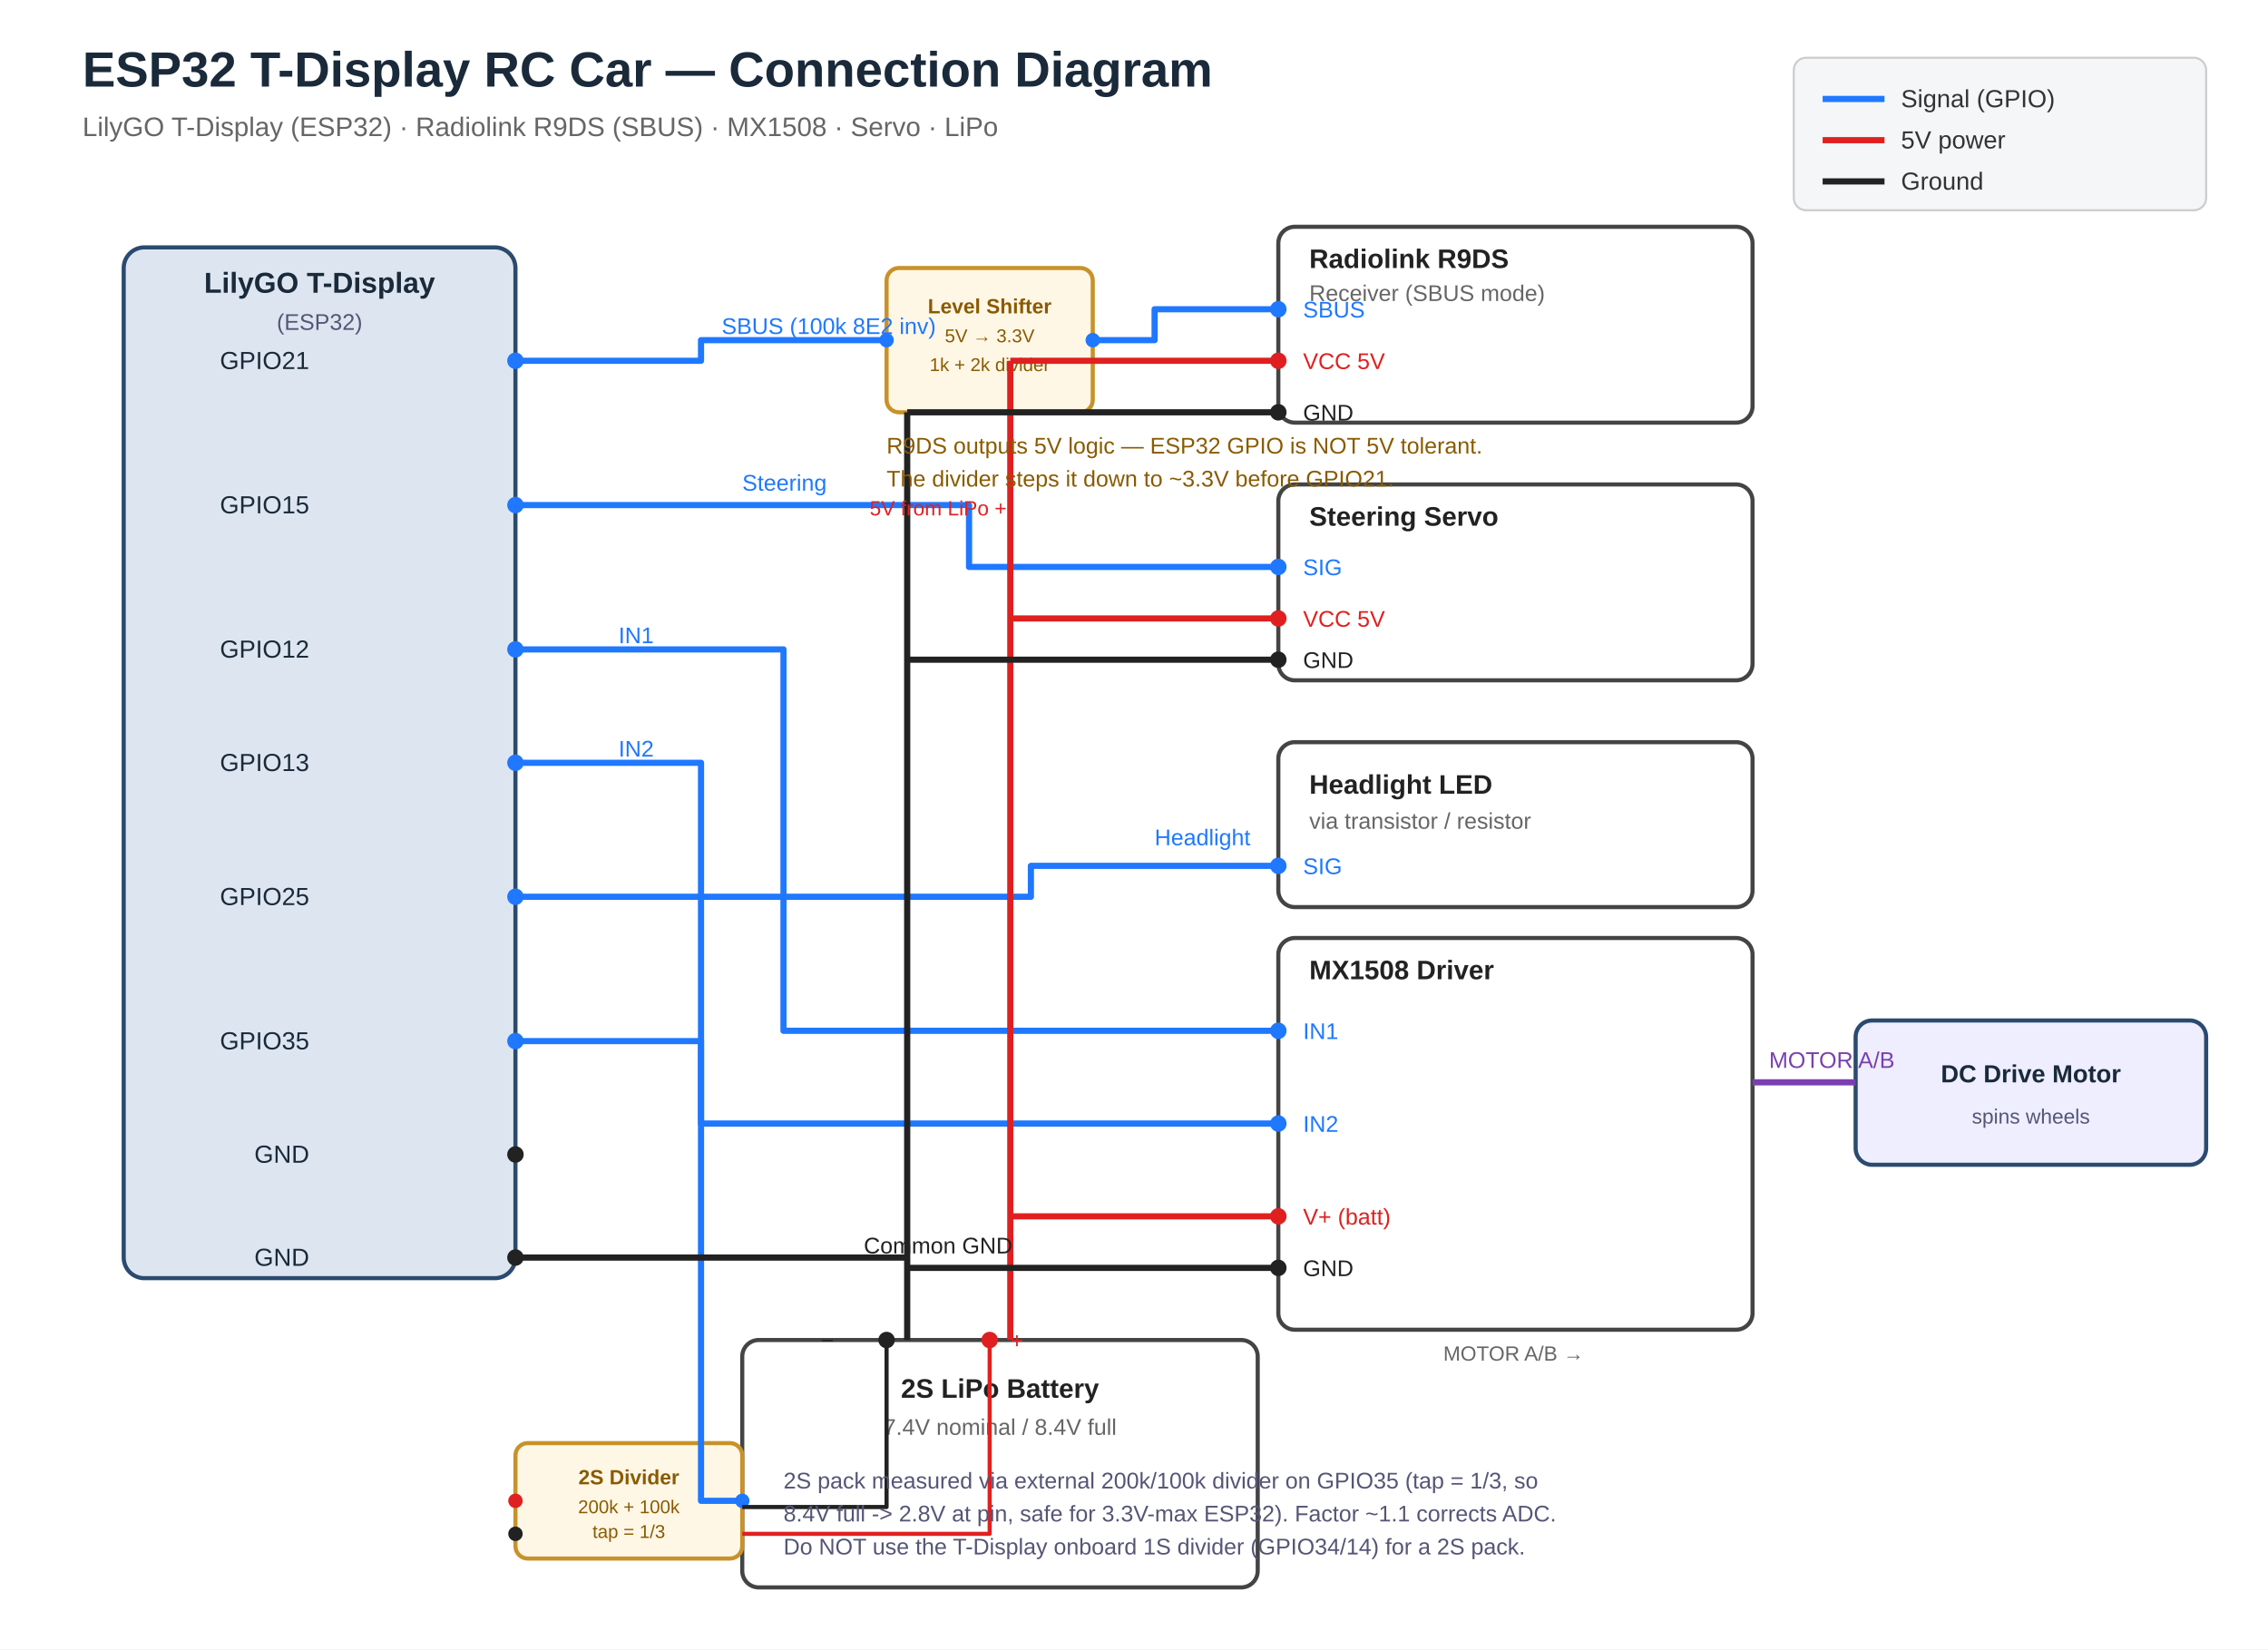
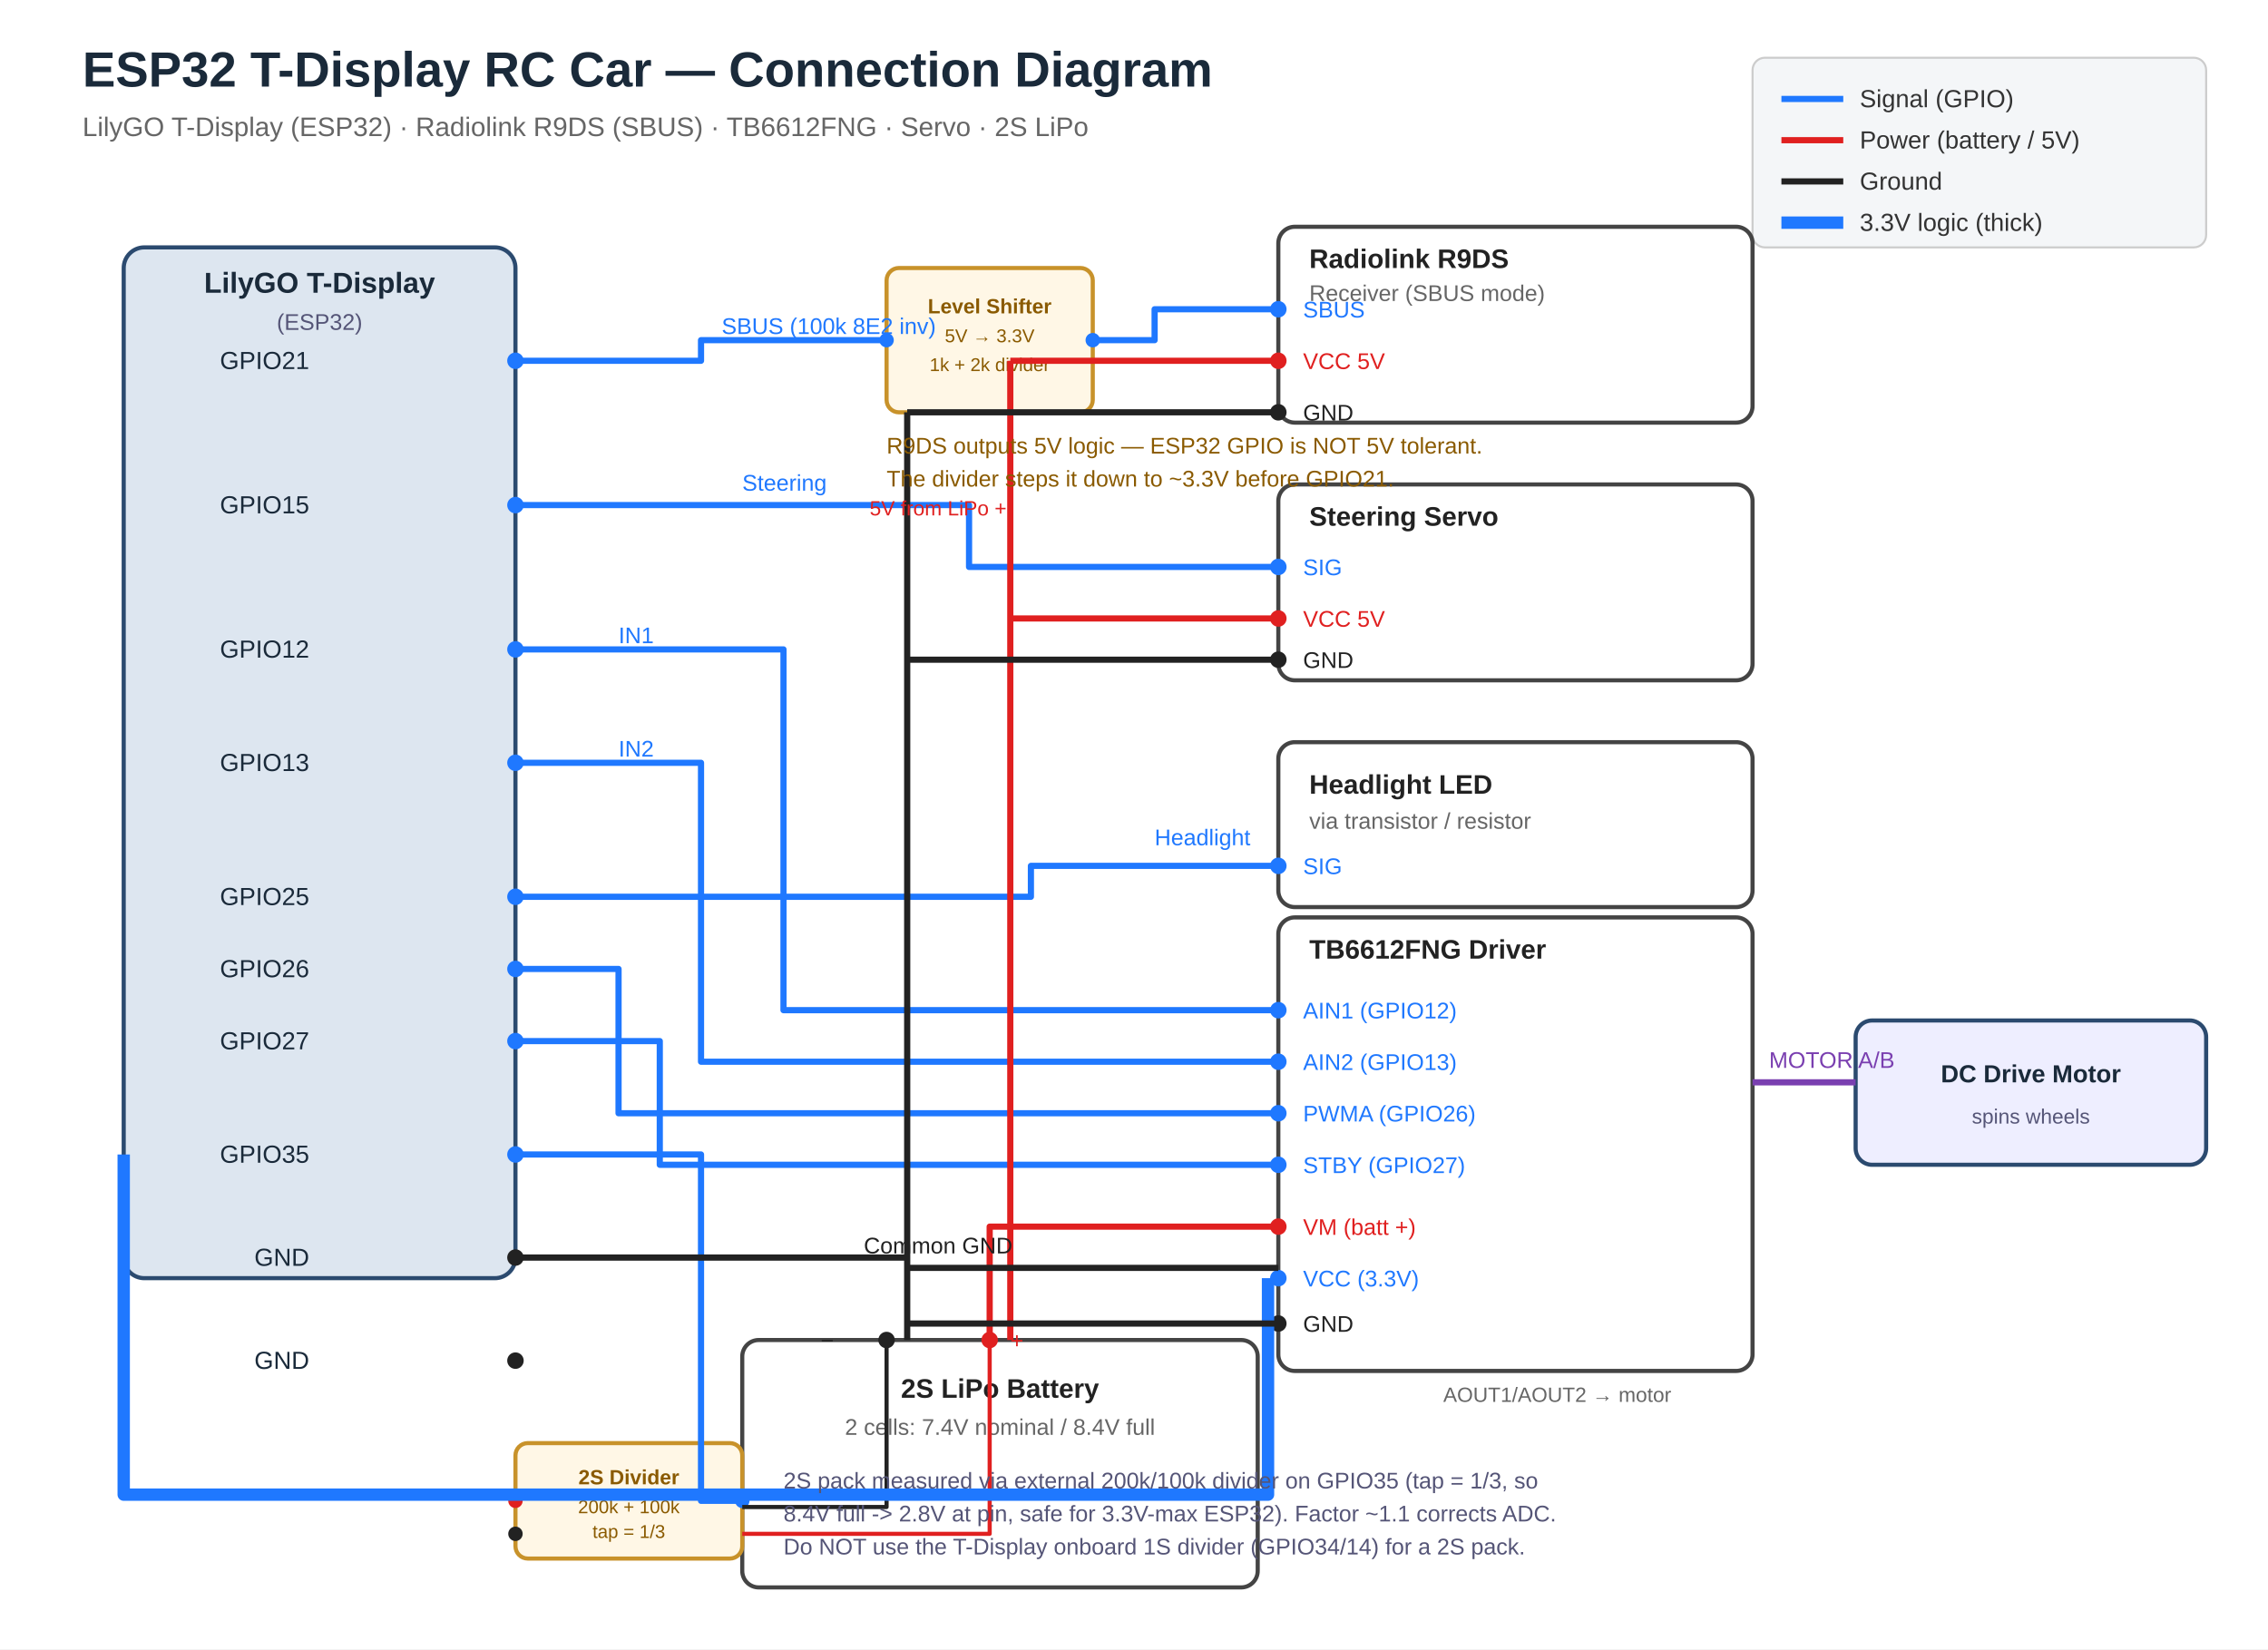
<svg xmlns="http://www.w3.org/2000/svg" viewBox="0 0 1100 800" font-family="'Segoe UI', Arial, sans-serif">
  <rect x="0" y="0" width="1100" height="800" fill="#ffffff" />
  <text x="40" y="42" font-size="24" font-weight="bold" fill="#1a2a3a">ESP32 T-Display RC Car — Connection Diagram</text>
-   <text x="40" y="66" font-size="13" fill="#666">LilyGO T-Display (ESP32) · Radiolink R9DS (SBUS) · MX1508 · Servo · LiPo</text>
+   <text x="40" y="66" font-size="13" fill="#666">LilyGO T-Display (ESP32) · Radiolink R9DS (SBUS) · TB6612FNG · Servo · 2S LiPo</text>
  <g font-size="12" fill="#333">
-     <rect x="870" y="28" width="200" height="74" rx="6" fill="#f4f6f8" stroke="#ccc" />
-     <line x1="884" y1="48" x2="914" y2="48" stroke="#1f78ff" stroke-width="3" />
-     <text x="922" y="52">Signal (GPIO)</text>
-     <line x1="884" y1="68" x2="914" y2="68" stroke="#e02020" stroke-width="3" />
-     <text x="922" y="72">5V power</text>
-     <line x1="884" y1="88" x2="914" y2="88" stroke="#222" stroke-width="3" />
-     <text x="922" y="92">Ground</text>
+     <rect x="850" y="28" width="220" height="92" rx="6" fill="#f4f6f8" stroke="#ccc" />
+     <line x1="864" y1="48" x2="894" y2="48" stroke="#1f78ff" stroke-width="3" />
+     <text x="902" y="52">Signal (GPIO)</text>
+     <line x1="864" y1="68" x2="894" y2="68" stroke="#e02020" stroke-width="3" />
+     <text x="902" y="72">Power (battery / 5V)</text>
+     <line x1="864" y1="88" x2="894" y2="88" stroke="#222" stroke-width="3" />
+     <text x="902" y="92">Ground</text>
+     <line x1="864" y1="108" x2="894" y2="108" stroke="#1f78ff" stroke-width="6" />
+     <text x="902" y="112">3.3V logic (thick)</text>
  </g>
  <g>
    <rect x="60" y="120" width="190" height="500" rx="10" fill="#dde6f0" stroke="#2b4a6f" stroke-width="2" />
    <text x="155" y="142" font-size="14" font-weight="bold" fill="#1a2a3a" text-anchor="middle">LilyGO T-Display</text>
    <text x="155" y="160" font-size="11" fill="#557" text-anchor="middle">(ESP32)</text>
    <g font-size="12" fill="#1a2a3a">
      <circle cx="250" cy="175" r="4" fill="#1f78ff" />
      <text x="150" y="179" text-anchor="end">GPIO21</text>
      <circle cx="250" cy="245" r="4" fill="#1f78ff" />
      <text x="150" y="249" text-anchor="end">GPIO15</text>
      <circle cx="250" cy="315" r="4" fill="#1f78ff" />
      <text x="150" y="319" text-anchor="end">GPIO12</text>
      <circle cx="250" cy="370" r="4" fill="#1f78ff" />
      <text x="150" y="374" text-anchor="end">GPIO13</text>
      <circle cx="250" cy="435" r="4" fill="#1f78ff" />
      <text x="150" y="439" text-anchor="end">GPIO25</text>
+       <circle cx="250" cy="470" r="4" fill="#1f78ff" />
+       <text x="150" y="474" text-anchor="end">GPIO26</text>
      <circle cx="250" cy="505" r="4" fill="#1f78ff" />
-       <text x="150" y="509" text-anchor="end">GPIO35</text>
-       <circle cx="250" cy="560" r="4" fill="#222" />
-       <text x="150" y="564" text-anchor="end">GND</text>
+       <text x="150" y="509" text-anchor="end">GPIO27</text>
+       <circle cx="250" cy="560" r="4" fill="#1f78ff" />
+       <text x="150" y="564" text-anchor="end">GPIO35</text>
      <circle cx="250" cy="610" r="4" fill="#222" />
      <text x="150" y="614" text-anchor="end">GND</text>
+       <circle cx="250" cy="660" r="4" fill="#222" />
+       <text x="150" y="664" text-anchor="end">GND</text>
    </g>
  </g>
  <g>
    <rect x="620" y="110" width="230" height="95" rx="8" fill="#fff" stroke="#444" stroke-width="2" />
    <text x="635" y="130" font-size="13" font-weight="bold" fill="#222">Radiolink R9DS</text>
    <text x="635" y="146" font-size="11" fill="#666">Receiver (SBUS mode)</text>
    <circle cx="620" cy="150" r="4" fill="#1f78ff" />
    <text x="632" y="154" font-size="11" fill="#1f78ff">SBUS</text>
    <circle cx="620" cy="175" r="4" fill="#e02020" />
    <text x="632" y="179" font-size="11" fill="#e02020">VCC 5V</text>
    <circle cx="620" cy="200" r="4" fill="#222" />
    <text x="632" y="204" font-size="11" fill="#222">GND</text>
  </g>
  <g>
    <rect x="430" y="130" width="100" height="70" rx="6" fill="#fff7e6" stroke="#c8922a" stroke-width="2" />
    <text x="480" y="152" font-size="10" font-weight="bold" fill="#8a5a00" text-anchor="middle">Level Shifter</text>
    <text x="480" y="166" font-size="9" fill="#8a5a00" text-anchor="middle">5V → 3.3V</text>
    <text x="480" y="180" font-size="9" fill="#8a5a00" text-anchor="middle">1k + 2k divider</text>
    <circle cx="530" cy="165" r="3.5" fill="#1f78ff" />
    <circle cx="430" cy="165" r="3.5" fill="#1f78ff" />
  </g>
  <g>
    <rect x="620" y="235" width="230" height="95" rx="8" fill="#fff" stroke="#444" stroke-width="2" />
    <text x="635" y="255" font-size="13" font-weight="bold" fill="#222">Steering Servo</text>
    <circle cx="620" cy="275" r="4" fill="#1f78ff" />
    <text x="632" y="279" font-size="11" fill="#1f78ff">SIG</text>
    <circle cx="620" cy="300" r="4" fill="#e02020" />
    <text x="632" y="304" font-size="11" fill="#e02020">VCC 5V</text>
    <circle cx="620" cy="320" r="4" fill="#222" />
    <text x="632" y="324" font-size="11" fill="#222">GND</text>
  </g>
  <g>
    <rect x="620" y="360" width="230" height="80" rx="8" fill="#fff" stroke="#444" stroke-width="2" />
    <text x="635" y="385" font-size="13" font-weight="bold" fill="#222">Headlight LED</text>
    <text x="635" y="402" font-size="11" fill="#666">via transistor / resistor</text>
    <circle cx="620" cy="420" r="4" fill="#1f78ff" />
    <text x="632" y="424" font-size="11" fill="#1f78ff">SIG</text>
  </g>
  <g>
-     <rect x="620" y="455" width="230" height="190" rx="8" fill="#fff" stroke="#444" stroke-width="2" />
-     <text x="635" y="475" font-size="13" font-weight="bold" fill="#222">MX1508 Driver</text>
-     <circle cx="620" cy="500" r="4" fill="#1f78ff" />
-     <text x="632" y="504" font-size="11" fill="#1f78ff">IN1</text>
-     <circle cx="620" cy="545" r="4" fill="#1f78ff" />
-     <text x="632" y="549" font-size="11" fill="#1f78ff">IN2</text>
-     <circle cx="620" cy="590" r="4" fill="#e02020" />
-     <text x="632" y="594" font-size="11" fill="#e02020">V+ (batt)</text>
-     <circle cx="620" cy="615" r="4" fill="#222" />
-     <text x="632" y="619" font-size="11" fill="#222">GND</text>
-     <text x="700" y="660" font-size="10" fill="#666">MOTOR A/B →</text>
+     <rect x="620" y="445" width="230" height="220" rx="8" fill="#fff" stroke="#444" stroke-width="2" />
+     <text x="635" y="465" font-size="13" font-weight="bold" fill="#222">TB6612FNG Driver</text>
+     <circle cx="620" cy="490" r="4" fill="#1f78ff" />
+     <text x="632" y="494" font-size="11" fill="#1f78ff">AIN1 (GPIO12)</text>
+     <circle cx="620" cy="515" r="4" fill="#1f78ff" />
+     <text x="632" y="519" font-size="11" fill="#1f78ff">AIN2 (GPIO13)</text>
+     <circle cx="620" cy="540" r="4" fill="#1f78ff" />
+     <text x="632" y="544" font-size="11" fill="#1f78ff">PWMA (GPIO26)</text>
+     <circle cx="620" cy="565" r="4" fill="#1f78ff" />
+     <text x="632" y="569" font-size="11" fill="#1f78ff">STBY (GPIO27)</text>
+     <circle cx="620" cy="595" r="4" fill="#e02020" />
+     <text x="632" y="599" font-size="11" fill="#e02020">VM (batt +)</text>
+     <circle cx="620" cy="620" r="4" fill="#1f78ff" />
+     <text x="632" y="624" font-size="11" fill="#1f78ff">VCC (3.3V)</text>
+     <circle cx="620" cy="642" r="4" fill="#222" />
+     <text x="632" y="646" font-size="11" fill="#222">GND</text>
+     <text x="700" y="680" font-size="10" fill="#666">AOUT1/AOUT2 → motor</text>
  </g>
  <g>
    <rect x="900" y="495" width="170" height="70" rx="8" fill="#eef" stroke="#2b4a6f" stroke-width="2" />
    <text x="985" y="525" font-size="12" font-weight="bold" fill="#1a2a3a" text-anchor="middle">DC Drive Motor</text>
    <text x="985" y="545" font-size="10" fill="#557" text-anchor="middle">spins wheels</text>
  </g>
  <g>
    <rect x="360" y="650" width="250" height="120" rx="8" fill="#fff" stroke="#444" stroke-width="2" />
    <text x="485" y="678" font-size="13" font-weight="bold" fill="#222" text-anchor="middle">2S LiPo Battery</text>
-     <text x="485" y="696" font-size="11" fill="#666" text-anchor="middle">7.4V nominal / 8.4V full</text>
+     <text x="485" y="696" font-size="11" fill="#666" text-anchor="middle">2 cells: 7.4V nominal / 8.4V full</text>
    <circle cx="480" cy="650" r="4" fill="#e02020" />
    <text x="490" y="654" font-size="11" fill="#e02020">+</text>
    <circle cx="430" cy="650" r="4" fill="#222" />
    <text x="398" y="654" font-size="11" fill="#222">−</text>
  </g>
  <g>
    <rect x="250" y="700" width="110" height="56" rx="6" fill="#fff7e6" stroke="#c8922a" stroke-width="2" />
    <text x="305" y="720" font-size="10" font-weight="bold" fill="#8a5a00" text-anchor="middle">2S Divider</text>
    <text x="305" y="734" font-size="9" fill="#8a5a00" text-anchor="middle">200k + 100k</text>
    <text x="305" y="746" font-size="9" fill="#8a5a00" text-anchor="middle">tap = 1/3</text>
    <circle cx="360" cy="728" r="3.5" fill="#1f78ff" />
    <circle cx="250" cy="728" r="3.5" fill="#e02020" />
    <circle cx="250" cy="744" r="3.5" fill="#222" />
  </g>
  <g stroke="#1f78ff" stroke-width="3" fill="none" stroke-linejoin="round">
    <path d="M620,150 L560,150 L560,165 L530,165" />
    <path d="M430,165 L340,165 L340,175 L250,175" />
    <path d="M620,275 L470,275 L470,245 L250,245" />
    <path d="M620,420 L500,420 L500,435 L250,435" />
-     <path d="M620,500 L380,500 L380,315 L250,315" />
-     <path d="M620,545 L340,545 L340,370 L250,370" />
-     <path d="M360,728 L340,728 L340,505 L250,505" />
+     <path d="M620,490 L380,490 L380,315 L250,315" />
+     <path d="M620,515 L340,515 L340,370 L250,370" />
+     <path d="M620,540 L300,540 L300,470 L250,470" />
+     <path d="M620,565 L320,565 L320,505 L250,505" />
+     <path d="M360,728 L340,728 L340,560 L250,560" />
  </g>
  <g stroke="#e02020" stroke-width="2" fill="none" stroke-linejoin="round">
    <path d="M480,650 L480,744 L360,744" />
  </g>
  <g stroke="#222" stroke-width="2" fill="none" stroke-linejoin="round">
    <path d="M430,650 L430,731 L360,731" />
  </g>
  <g stroke="#e02020" stroke-width="3" fill="none" stroke-linejoin="round">
    <path d="M490,650 L490,175" />
    <path d="M490,175 L620,175" />
    <path d="M490,300 L620,300" />
-     <path d="M490,590 L620,590" />
+   </g>
+   <g stroke="#e02020" stroke-width="3" fill="none" stroke-linejoin="round">
+     <path d="M480,650 L480,595 L620,595" />
+   </g>
+   <g stroke="#1f78ff" stroke-width="6" fill="none" stroke-linejoin="round">
+     <path d="M60,560 L60,725 L615,725 L615,620" />
  </g>
  <g stroke="#222" stroke-width="3" fill="none" stroke-linejoin="round">
    <path d="M440,650 L440,200" />
    <path d="M440,200 L620,200" />
    <path d="M440,320 L620,320" />
    <path d="M440,615 L620,615" />
+     <path d="M440,642 L620,642" />
    <path d="M440,610 L250,610" />
  </g>
  <g stroke="#7a3fb0" stroke-width="3" fill="none">
    <path d="M850,525 L900,525" />
  </g>
  <g font-size="11" fill="#1f78ff">
    <text x="350" y="162">SBUS (100k 8E2 inv)</text>
    <text x="360" y="238">Steering</text>
    <text x="560" y="410">Headlight</text>
    <text x="300" y="312">IN1</text>
    <text x="300" y="367">IN2</text>
  </g>
  <g font-size="10" fill="#e02020">
    <text x="455" y="250" text-anchor="middle">5V from LiPo +</text>
  </g>
  <g font-size="11" fill="#222">
    <text x="455" y="608" text-anchor="middle">Common GND</text>
  </g>
  <g font-size="11" fill="#7a3fb0">
    <text x="858" y="518">MOTOR A/B</text>
  </g>
  <g font-size="11" fill="#8a5a00">
    <text x="430" y="220">R9DS outputs 5V logic — ESP32 GPIO is NOT 5V tolerant.</text>
    <text x="430" y="236">The divider steps it down to ~3.3V before GPIO21.</text>
  </g>
  <g font-size="11" fill="#557">
    <text x="380" y="722">2S pack measured via external 200k/100k divider on GPIO35 (tap = 1/3, so</text>
    <text x="380" y="738">8.4V full -&gt; 2.8V at pin, safe for 3.3V-max ESP32). Factor ~1.1 corrects ADC.</text>
    <text x="380" y="754">Do NOT use the T-Display onboard 1S divider (GPIO34/14) for a 2S pack.</text>
  </g>
</svg>
